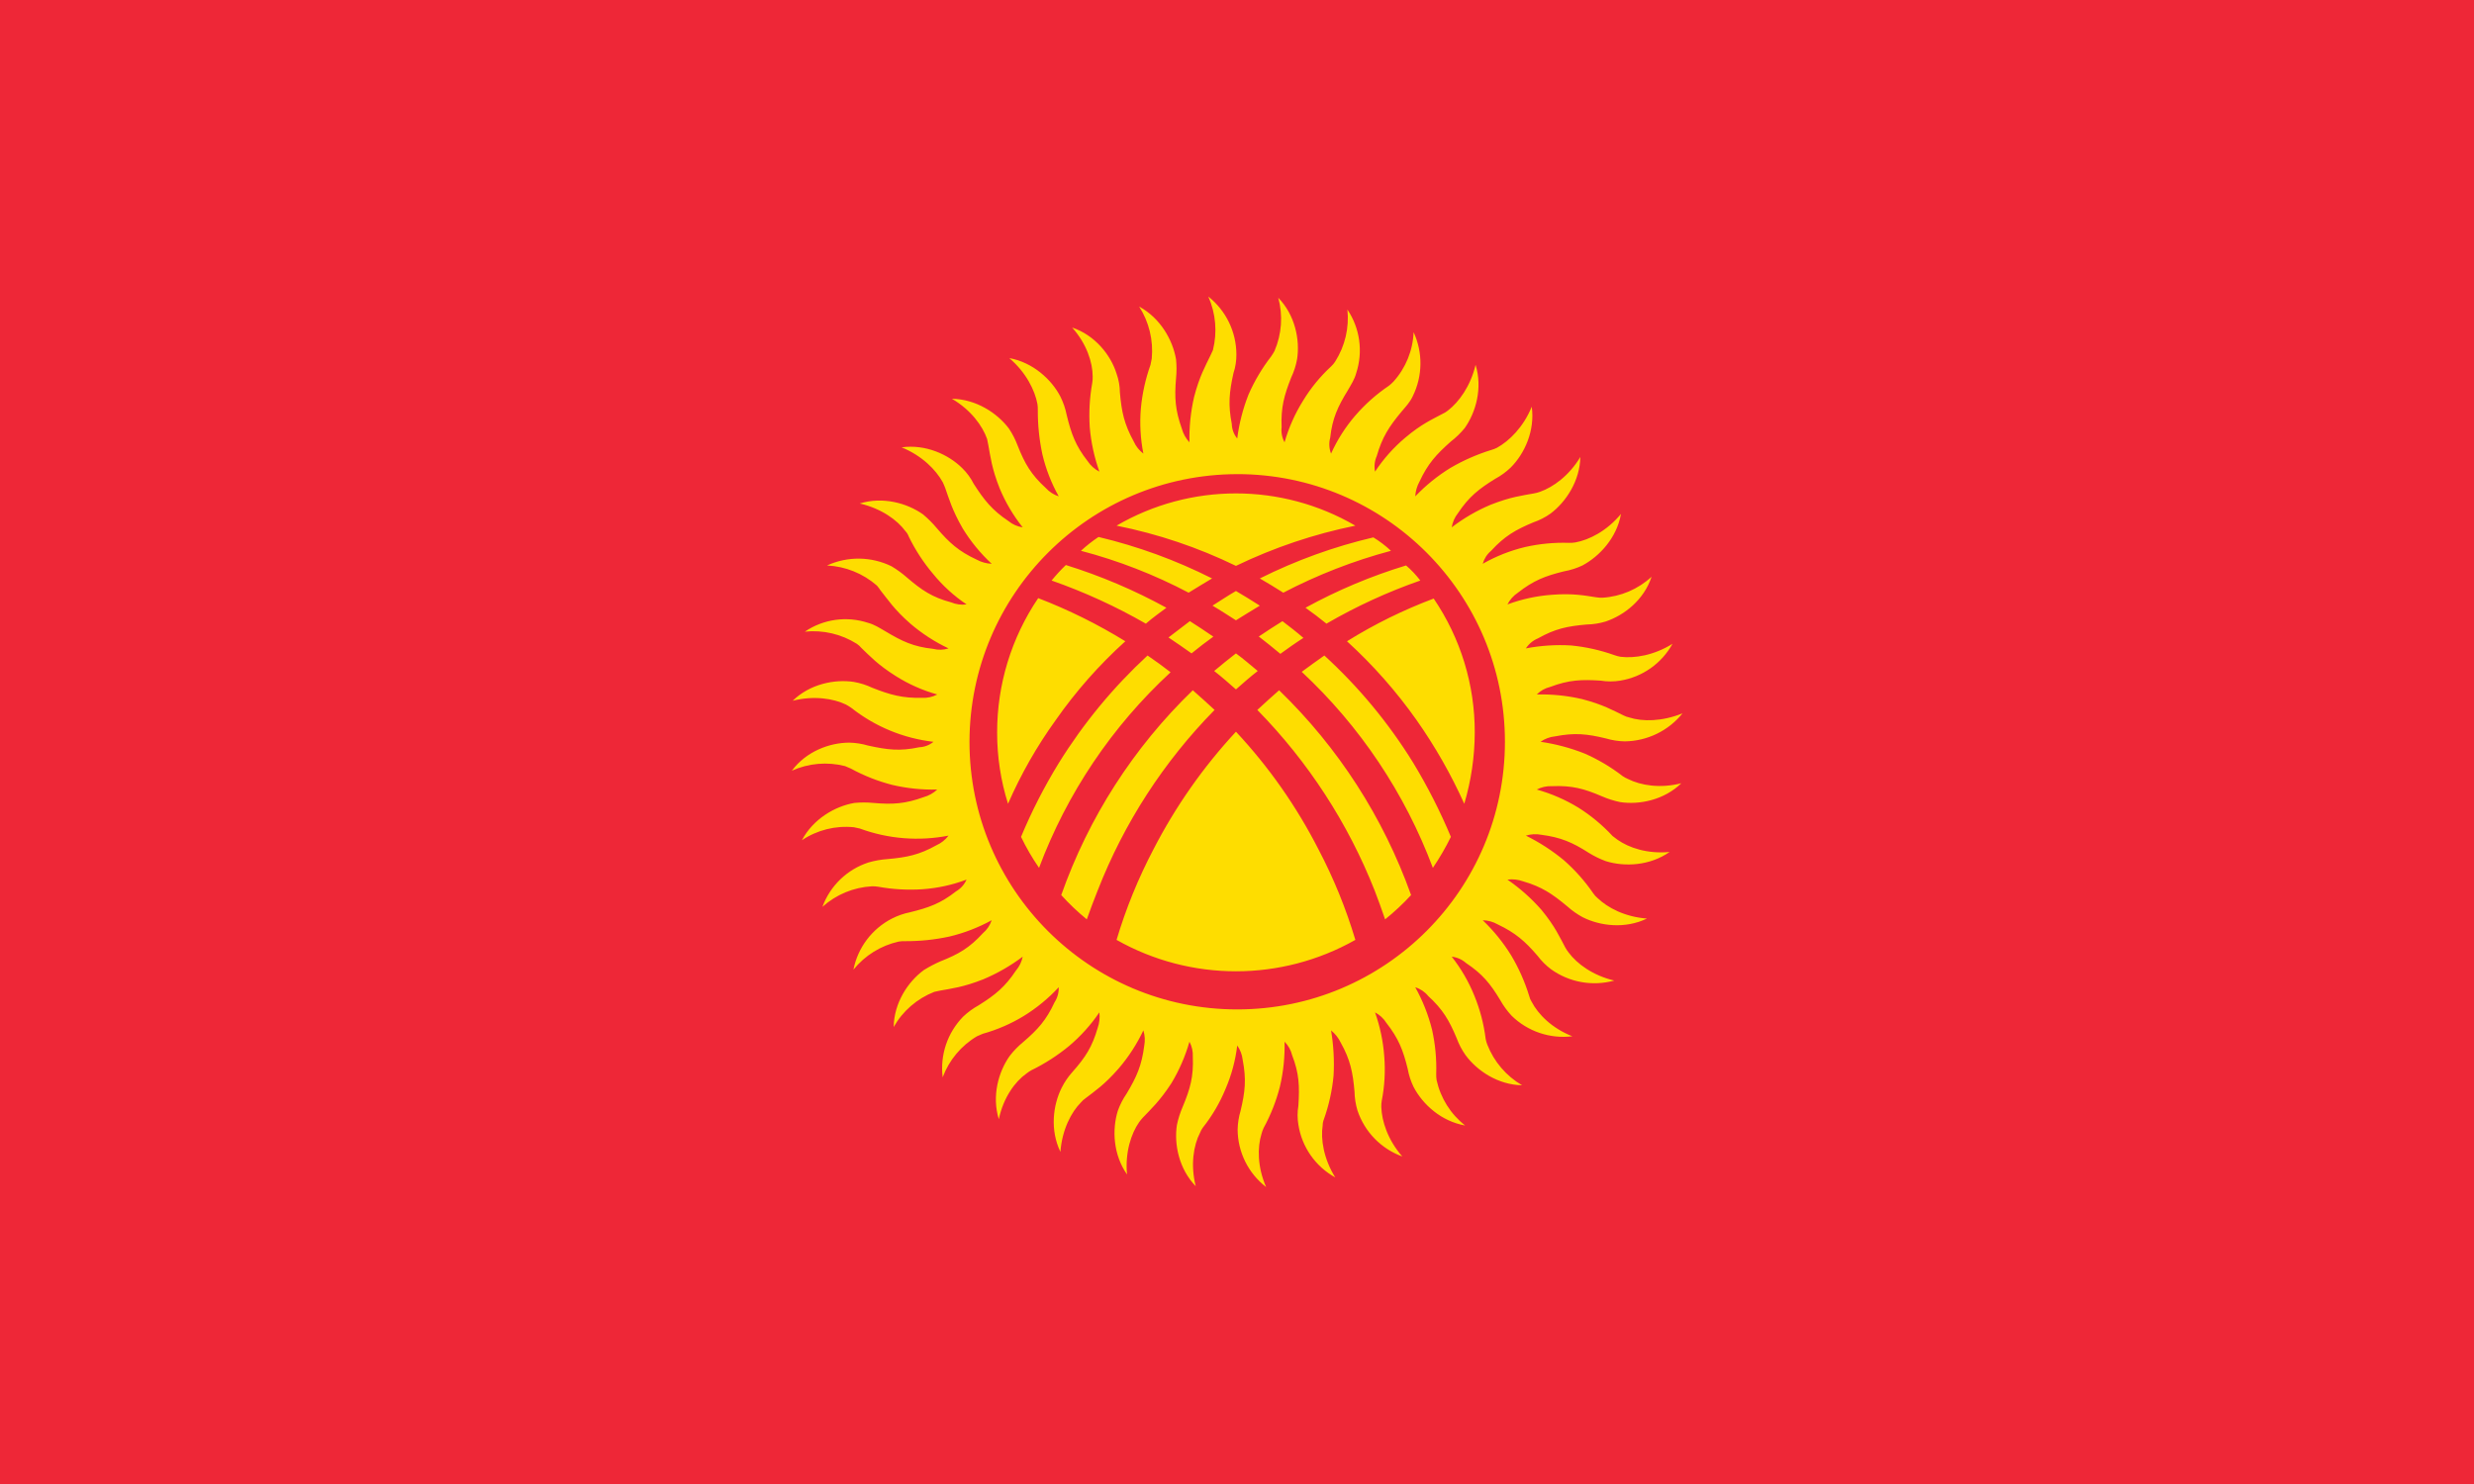
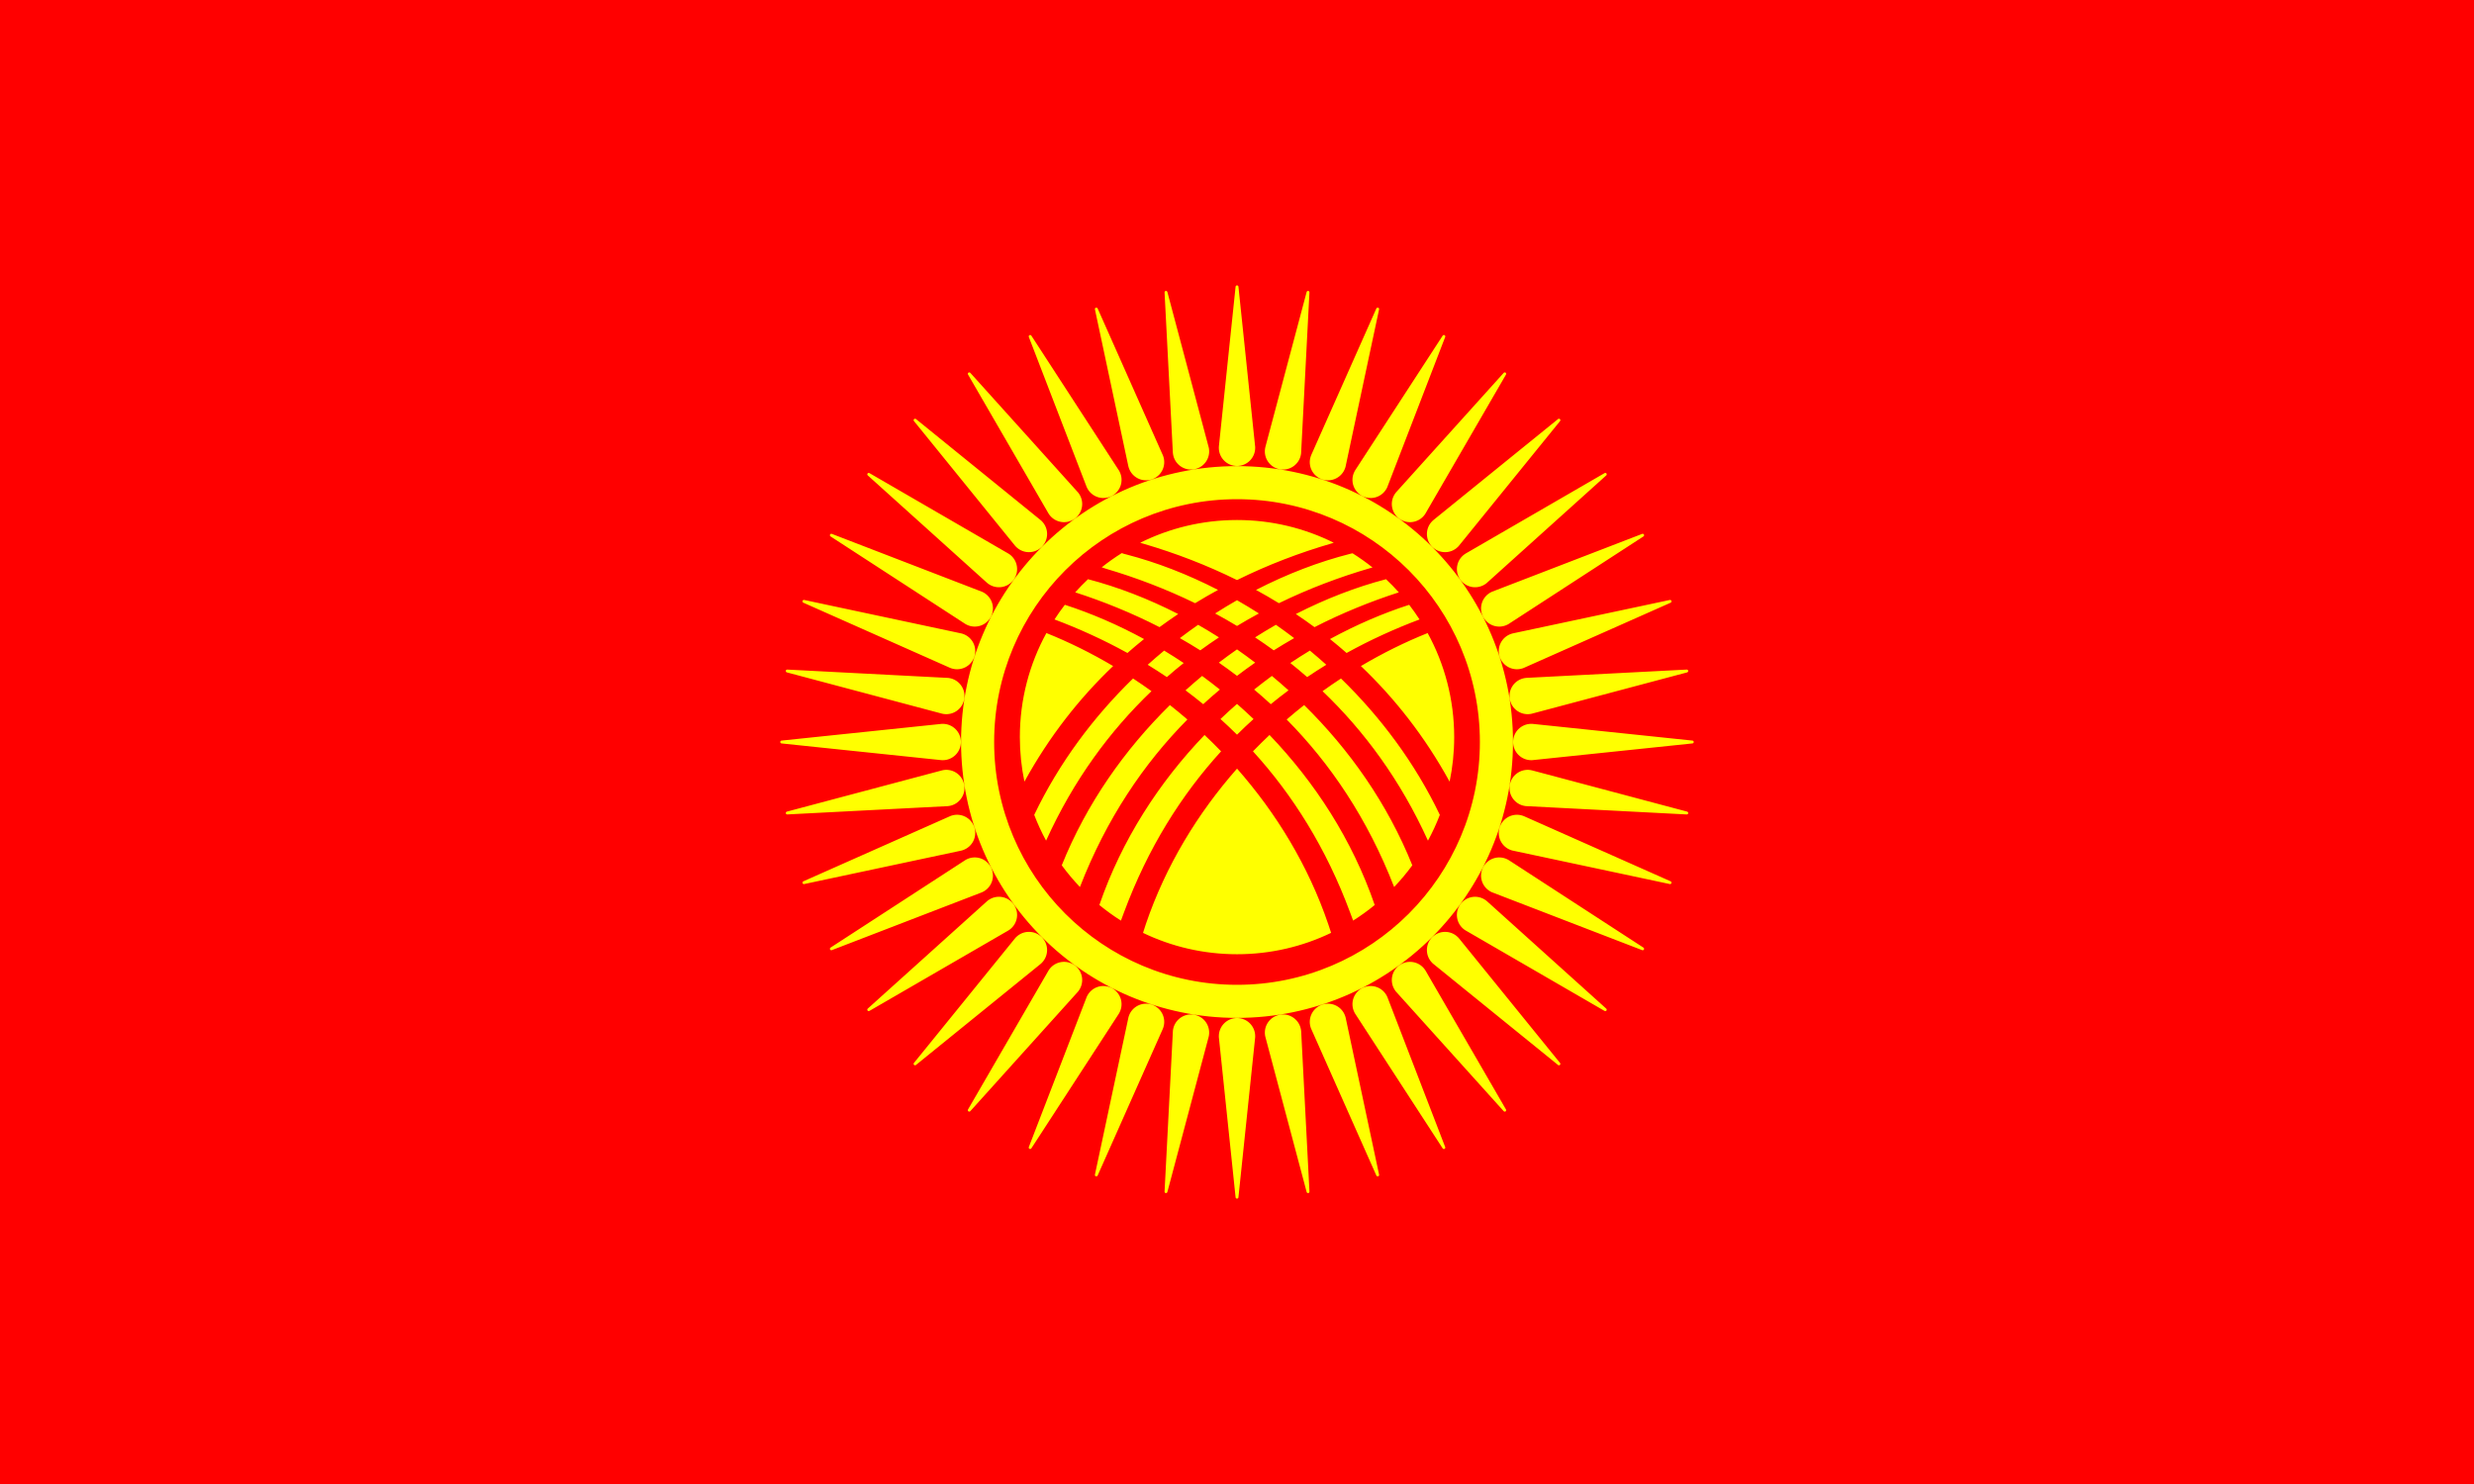
- <svg xmlns="http://www.w3.org/2000/svg" viewBox="0 0 1000 600">
-   <path d="M0 0h1000v600H0z" fill="#ee2737" />
-   <path d="M454.869 259.272a212.984 212.984 0 0 0-35.225-17.443 96.751 96.751 0 0 0-16.6 54.36 95.623 95.623 0 0 0 4.4 28.79 183.176 183.176 0 0 1 19.306-33.87 188.2 188.2 0 0 1 28.112-31.837zm-29.806-24.556a227.569 227.569 0 0 1 38.1 17.443c2.71-2.37 5.588-4.4 8.3-6.435a220.4 220.4 0 0 0-40.644-17.274 66.644 66.644 0 0 0-5.756 6.266zm11.855-12.023a205.352 205.352 0 0 1 43.522 16.934c3.218-2.032 6.436-3.9 9.484-5.757a209.853 209.853 0 0 0-45.894-16.77 57.418 57.418 0 0 0-7.112 5.593zm14.394-10.161a200.127 200.127 0 0 1 48.265 16.257 205.183 205.183 0 0 1 48.264-16.257 95.84 95.84 0 0 0-96.529 0zm103.81 4.742a209.362 209.362 0 0 0-45.893 16.6q4.8 2.786 9.484 5.757a212.648 212.648 0 0 1 43.522-16.934 43.84 43.84 0 0 0-7.112-5.42zm13.21 11.346a213.242 213.242 0 0 0-40.644 17.1q4.341 3.075 8.468 6.435a219.876 219.876 0 0 1 37.934-17.443 39.13 39.13 0 0 0-5.758-6.1zM579.509 242a198.143 198.143 0 0 0-35.055 17.274 195.967 195.967 0 0 1 28.112 31.837 204.792 204.792 0 0 1 19.3 33.87 102.057 102.057 0 0 0 4.234-28.79 95.8 95.8 0 0 0-16.6-54.19zm-8.3 66.385a203.994 203.994 0 0 0-35.9-43.353c-3.048 2.2-6.266 4.4-9.145 6.6a208.151 208.151 0 0 1 53.006 79.255 104.379 104.379 0 0 0 7.282-12.532 227.025 227.025 0 0 0-15.241-29.974zm-53.684-44.03c3.049-2.2 6.1-4.4 9.315-6.436-2.71-2.37-5.589-4.572-8.468-6.774-3.217 2.032-6.435 4.064-9.653 6.266h.17c2.879 2.2 5.758 4.572 8.636 6.943zM499.577 250.8c3.217-2.032 6.6-4.064 9.652-5.927-3.217-2.032-6.435-4.064-9.652-5.927-3.218 1.863-6.266 3.9-9.484 5.927 3.218 1.867 6.266 3.899 9.484 5.927zm-9.145 6.6c-3.218-2.2-6.266-4.234-9.484-6.266l-8.636 6.6c3.217 2.2 6.265 4.233 9.314 6.435q4.293-3.514 8.806-6.76zm9.145 6.774c-2.88 2.2-5.758 4.572-8.806 7.113 3.048 2.37 5.927 4.91 8.806 7.45 2.879-2.54 5.757-5.08 8.806-7.45-2.883-2.362-5.758-4.903-8.806-7.104zm0 31.668a213.908 213.908 0 0 0-33.362 47.587 204.883 204.883 0 0 0-14.9 36.579 98.054 98.054 0 0 0 96.529 0 204.923 204.923 0 0 0-14.9-36.58 208.55 208.55 0 0 0-33.361-47.586zm-55.885 64.183a216.307 216.307 0 0 1 47.248-72.99c-2.88-2.709-5.758-5.249-8.806-7.958a214.083 214.083 0 0 0-53.176 82.81 94.385 94.385 0 0 0 10.33 9.823c1.356-3.895 2.88-7.79 4.4-11.685zm64.521-72.99a219.329 219.329 0 0 1 47.418 72.99c1.524 3.895 2.879 7.79 4.233 11.685a96.1 96.1 0 0 0 10.5-9.822 216.39 216.39 0 0 0-53.345-82.811c-3.048 2.71-5.927 5.25-8.806 7.959zm-88.23 63.845a205.977 205.977 0 0 1 53.175-79.08q-4.551-3.529-9.314-6.774a209.336 209.336 0 0 0-35.9 43.522 215.033 215.033 0 0 0-15.24 29.805 92.591 92.591 0 0 0 7.281 12.532zm80.1-159.187a108.214 108.214 0 1 1-108.212 108.222A108.411 108.411 0 0 1 500.085 191.7zm47.756-23.709a64.006 64.006 0 0 0-9.822 15.41 10.268 10.268 0 0 1-.34-6.434c.848-7.79 3.05-12.532 7.114-19.137 1.354-2.37 2.71-4.4 3.386-6.943a29.569 29.569 0 0 0-3.556-25.74 32.8 32.8 0 0 1-4.91 21 9.883 9.883 0 0 1-1.694 2.033 64.124 64.124 0 0 0-11.347 13.886 66.348 66.348 0 0 0-7.451 16.765 10.154 10.154 0 0 1-1.185-6.1c-.34-7.96 1.016-12.87 3.9-20.152a29.348 29.348 0 0 0 2.37-7.452c1.186-7.79-.846-17.781-7.62-24.725a32.732 32.732 0 0 1-1.524 21.508 25.107 25.107 0 0 1-1.355 2.2 72.819 72.819 0 0 0-9.145 15.41 74.049 74.049 0 0 0-4.572 17.782 9.719 9.719 0 0 1-2.2-5.927c-1.524-7.79-1.016-12.87.678-20.49a23.172 23.172 0 0 0 1.185-7.622A29.922 29.922 0 0 0 488.4 119.9a33.264 33.264 0 0 1 1.862 21.677c-.338.677-.677 1.524-1.016 2.2-2.032 4.234-4.4 8.3-6.6 16.766a73.969 73.969 0 0 0-1.863 18.29 12.98 12.98 0 0 1-3.048-5.42c-2.71-7.62-3.049-12.531-2.371-20.49a38.12 38.12 0 0 0 0-7.621c-1.355-7.96-6.435-16.766-14.9-21.338a33.207 33.207 0 0 1 5.08 21l-.507 2.54a72.925 72.925 0 0 0-3.895 17.612 65.576 65.576 0 0 0 1.016 18.29 12.57 12.57 0 0 1-3.9-4.911c-3.895-7.113-4.911-12.024-5.589-19.814a23.306 23.306 0 0 0-1.355-7.62c-2.37-7.621-8.806-15.58-17.95-18.629 5.927 6.6 8.3 14.225 8.3 19.814a12.767 12.767 0 0 1-.17 2.54 74.437 74.437 0 0 0-1.016 17.951 71.985 71.985 0 0 0 3.9 17.95 12.469 12.469 0 0 1-4.742-4.233c-4.91-6.266-6.6-11.007-8.467-18.628a29.783 29.783 0 0 0-2.54-7.451c-3.557-6.944-11.177-13.887-20.66-15.58 6.773 5.757 10.33 13.04 11.346 18.458a12.846 12.846 0 0 1 .169 2.54 83.487 83.487 0 0 0 1.863 17.952 65.417 65.417 0 0 0 6.6 16.934 12.125 12.125 0 0 1-5.25-3.387c-5.927-5.419-8.467-9.822-11.346-17.1a33.571 33.571 0 0 0-3.556-6.943c-4.742-6.266-13.21-11.854-23.031-12.024 7.79 4.573 12.362 11.008 14.225 16.258l.508 2.54c.847 4.572 1.355 9.314 4.572 17.443a65.848 65.848 0 0 0 9.314 15.75 11.651 11.651 0 0 1-5.757-2.541c-6.6-4.4-9.823-8.467-14.056-15.072a23.853 23.853 0 0 0-4.573-6.266c-5.588-5.588-14.9-9.822-24.555-8.467 8.3 3.387 13.886 9.144 16.6 14.056.339.677.677 1.524 1.016 2.37 1.524 4.234 2.71 8.807 7.113 16.427a67.506 67.506 0 0 0 11.685 14.225 13.8 13.8 0 0 1-6.1-1.693c-7.282-3.387-11.007-6.774-16.088-12.7a43.648 43.648 0 0 0-5.588-5.589c-6.436-4.572-16.258-7.282-25.572-4.4 8.806 2.032 15.241 6.774 18.459 11.177a5.989 5.989 0 0 1 1.355 2.2 72.624 72.624 0 0 0 9.822 15.072 62.541 62.541 0 0 0 13.548 12.362 12.172 12.172 0 0 1-6.266-.847c-7.62-2.032-11.854-4.91-17.782-9.991a42.4 42.4 0 0 0-6.265-4.572 30.439 30.439 0 0 0-26.08-.34 33.142 33.142 0 0 1 20.152 8.13 21.069 21.069 0 0 1 1.524 2.032c2.88 3.556 5.42 7.62 12.024 13.378a69.273 69.273 0 0 0 15.41 9.992 11.186 11.186 0 0 1-6.265.17c-7.96-.848-12.532-3.05-19.306-7.114-2.37-1.354-4.4-2.71-6.943-3.387a29.214 29.214 0 0 0-25.572 3.557 33.1 33.1 0 0 1 21 4.91 8.92 8.92 0 0 1 1.862 1.694c3.387 3.218 6.605 6.774 13.887 11.347a63.269 63.269 0 0 0 16.765 7.451 11.6 11.6 0 0 1-6.1 1.355c-7.96.17-12.87-1.186-20.152-4.065a29.348 29.348 0 0 0-7.452-2.37c-7.79-1.186-17.781.846-24.725 7.62 8.637-2.2 16.6-.847 21.508 1.524a25.107 25.107 0 0 1 2.2 1.355 65.712 65.712 0 0 0 33.192 13.717 9.637 9.637 0 0 1-5.757 2.2c-7.96 1.693-12.87 1.016-20.66-.678a28.669 28.669 0 0 0-7.622-1.185c-7.959 0-17.442 3.556-23.2 11.346a32.716 32.716 0 0 1 21.507-1.862c.847.338 1.524.677 2.37 1.016a72.4 72.4 0 0 0 16.766 6.6 71.521 71.521 0 0 0 18.12 1.863 12.97 12.97 0 0 1-5.419 3.048c-7.451 2.71-12.531 3.049-20.321 2.371a39.836 39.836 0 0 0-7.79 0c-7.79 1.355-16.6 6.435-21.169 15.072a32 32 0 0 1 21-5.25c.846.17 1.523.339 2.37.508a66.758 66.758 0 0 0 35.9 2.879 12.57 12.57 0 0 1-4.911 3.9c-6.943 3.895-12.024 4.911-19.814 5.589a37.707 37.707 0 0 0-7.62 1.355 29.558 29.558 0 0 0-18.629 17.95 32.612 32.612 0 0 1 19.983-8.3 12.762 12.762 0 0 1 2.54.17 73.086 73.086 0 0 0 17.951 1.016 62.916 62.916 0 0 0 17.782-3.9 10.208 10.208 0 0 1-4.234 4.742c-6.266 4.91-11.007 6.6-18.628 8.467a28.622 28.622 0 0 0-7.282 2.54 29.7 29.7 0 0 0-15.58 20.66 32.675 32.675 0 0 1 18.29-11.346 12.836 12.836 0 0 1 2.54-.169 82.544 82.544 0 0 0 17.95-1.863 68.517 68.517 0 0 0 17.1-6.6 11.645 11.645 0 0 1-3.557 5.25c-5.419 5.927-9.822 8.467-17.1 11.346a51.654 51.654 0 0 0-6.774 3.556c-6.435 4.742-12.023 13.21-12.193 23.031a32.483 32.483 0 0 1 16.427-14.225c.847-.17 1.524-.339 2.37-.508 4.573-.847 9.315-1.355 17.444-4.572a74.691 74.691 0 0 0 15.918-9.145 12.188 12.188 0 0 1-2.71 5.588c-4.4 6.6-8.3 9.823-15.071 14.056a31.062 31.062 0 0 0-6.266 4.573 29.842 29.842 0 0 0-8.3 24.555 32.5 32.5 0 0 1 13.887-16.6c.846-.339 1.524-.677 2.37-1.016a65.767 65.767 0 0 0 16.427-7.113 67.506 67.506 0 0 0 14.225-11.685 10.449 10.449 0 0 1-1.693 6.1c-3.387 7.282-6.774 11.007-12.7 16.088a33.818 33.818 0 0 0-5.42 5.588c-4.572 6.436-7.281 16.258-4.4 25.572 1.862-8.806 6.6-15.241 11.177-18.459a14.1 14.1 0 0 1 2.032-1.355 77.442 77.442 0 0 0 15.241-9.822 67.248 67.248 0 0 0 12.193-13.548 13.743 13.743 0 0 1-.677 6.266c-2.2 7.62-4.911 11.854-10.161 17.782a28.794 28.794 0 0 0-4.4 6.435c-3.556 7.112-4.742 17.1-.508 25.91.677-8.975 4.4-16.088 8.3-19.983a8.9 8.9 0 0 1 1.863-1.694c3.725-2.878 7.62-5.419 13.378-12.023a69.273 69.273 0 0 0 9.992-15.41 12.884 12.884 0 0 1 .338 6.265c-1.016 7.96-3.048 12.532-7.112 19.306a29.951 29.951 0 0 0-3.557 6.943c-2.37 7.62-1.862 17.781 3.726 25.74-.847-8.975 1.694-16.6 4.911-21.168a18.02 18.02 0 0 1 1.524-1.862c3.218-3.387 6.774-6.605 11.516-13.887a69.983 69.983 0 0 0 7.282-16.765 11.6 11.6 0 0 1 1.355 6.1c.338 7.96-1.016 12.87-4.065 20.152a38.155 38.155 0 0 0-2.37 7.452c-1.186 7.79.846 17.781 7.62 24.725-2.2-8.637-.847-16.6 1.694-21.508a9.1 9.1 0 0 1 1.185-2.2 64.507 64.507 0 0 0 9.145-15.58 62.869 62.869 0 0 0 4.742-17.612 12.444 12.444 0 0 1 2.2 5.757c1.524 7.96 1.016 12.87-.847 20.66a28.669 28.669 0 0 0-1.185 7.622 29.551 29.551 0 0 0 11.516 23.2c-3.557-8.128-3.557-16.088-1.863-21.507a13.266 13.266 0 0 1 .847-2.37 72.4 72.4 0 0 0 6.6-16.766 71.521 71.521 0 0 0 1.863-18.12 11.374 11.374 0 0 1 3.048 5.419c2.88 7.451 3.049 12.531 2.54 20.49a23.036 23.036 0 0 0 0 7.621 29.518 29.518 0 0 0 14.9 21.338c-4.742-7.62-5.927-15.58-5.08-21a6.788 6.788 0 0 1 .508-2.54 73.022 73.022 0 0 0 3.895-17.612 82.079 82.079 0 0 0-1.016-18.29 14.327 14.327 0 0 1 3.895 4.911c3.895 6.943 4.91 12.024 5.588 19.814a28.649 28.649 0 0 0 1.186 7.62 29.838 29.838 0 0 0 18.12 18.629c-5.927-6.774-8.3-14.395-8.468-19.983a12.762 12.762 0 0 1 .17-2.54 65.456 65.456 0 0 0 1.016-17.951 68.014 68.014 0 0 0-3.726-17.782 11.926 11.926 0 0 1 4.573 4.234c4.91 6.266 6.773 11.007 8.636 18.628a28.216 28.216 0 0 0 2.371 7.282c3.726 7.113 11.177 13.887 20.83 15.58a32.143 32.143 0 0 1-11.516-18.29 12.836 12.836 0 0 1-.169-2.54 71.544 71.544 0 0 0-1.694-17.95 70.172 70.172 0 0 0-6.773-17.1 10.815 10.815 0 0 1 5.25 3.557c5.927 5.419 8.467 9.822 11.515 17.1a28.917 28.917 0 0 0 3.556 6.774c4.742 6.435 13.21 12.023 22.862 12.193a32.882 32.882 0 0 1-14.056-16.427 12.511 12.511 0 0 1-.677-2.37 67.988 67.988 0 0 0-4.572-17.444 64.281 64.281 0 0 0-9.145-15.75 10.327 10.327 0 0 1 5.758 2.541c6.6 4.4 9.822 8.3 13.886 15.072a32.987 32.987 0 0 0 4.573 6.266 29.842 29.842 0 0 0 24.555 8.3c-8.3-3.218-13.886-8.975-16.427-13.887a7.182 7.182 0 0 1-1.016-2.37 75.232 75.232 0 0 0-7.282-16.427 71.444 71.444 0 0 0-11.515-14.225 12.82 12.82 0 0 1 6.1 1.693c7.113 3.387 11.008 6.774 16.088 12.7a27.422 27.422 0 0 0 5.42 5.42 30.107 30.107 0 0 0 25.57 4.572c-8.636-2.032-15.071-6.774-18.458-11.347a14.1 14.1 0 0 1-1.355-2.032c-2.2-4.064-4.064-8.467-9.653-15.241a74.309 74.309 0 0 0-13.717-12.193 13.521 13.521 0 0 1 6.266.677c7.62 2.2 11.854 5.08 17.95 10.161a32.128 32.128 0 0 0 6.267 4.4c7.112 3.556 17.1 4.742 25.91.508-8.975-.677-15.919-4.4-19.983-8.3a8.9 8.9 0 0 1-1.694-1.863 72.18 72.18 0 0 0-11.854-13.378 78.442 78.442 0 0 0-15.41-9.992 12.753 12.753 0 0 1 6.265-.338c7.79 1.016 12.532 3.048 19.137 7.282a37.616 37.616 0 0 0 6.943 3.387c7.62 2.37 17.781 1.862 25.74-3.726-8.975.847-16.426-1.694-21-4.911l-2.033-1.524a69.024 69.024 0 0 0-13.884-11.523 67.01 67.01 0 0 0-16.766-7.282 11.994 11.994 0 0 1 6.1-1.355c8.129-.338 13.04 1.016 20.152 4.065a38.155 38.155 0 0 0 7.452 2.37c7.79 1.186 17.781-.846 24.725-7.62-8.637 2.2-16.427.847-21.508-1.694a13.935 13.935 0 0 1-2.2-1.185 72.819 72.819 0 0 0-15.41-9.145 79.119 79.119 0 0 0-17.782-4.742 12.41 12.41 0 0 1 5.927-2.2c7.79-1.524 12.87-1.016 20.49.847a28.669 28.669 0 0 0 7.622 1.185A30.46 30.46 0 0 0 680.1 288.4c-8.3 3.387-16.258 3.387-21.508 1.693a9.806 9.806 0 0 1-2.37-.847c-4.234-2.032-8.3-4.4-16.766-6.6a73.008 73.008 0 0 0-18.29-1.863 11.382 11.382 0 0 1 5.42-3.048c7.62-2.88 12.7-3.049 20.49-2.54a24.069 24.069 0 0 0 7.79 0 29.554 29.554 0 0 0 21.17-14.9c-7.621 4.742-15.411 5.927-21 5.25a14.137 14.137 0 0 1-2.54-.678 73.256 73.256 0 0 0-17.443-3.9 74.033 74.033 0 0 0-18.29 1.186 10.812 10.812 0 0 1 4.912-4.065c6.943-3.9 11.854-4.91 19.644-5.588a28.649 28.649 0 0 0 7.62-1.186c7.621-2.54 15.58-8.806 18.629-18.12a32.169 32.169 0 0 1-19.814 8.468 12.767 12.767 0 0 1-2.54-.17c-4.573-.677-9.314-1.693-17.951-1.016a65.05 65.05 0 0 0-17.95 3.9 12.469 12.469 0 0 1 4.233-4.742c6.266-4.91 11.007-6.773 18.628-8.636a29.383 29.383 0 0 0 7.451-2.371c6.944-3.726 13.887-11.177 15.58-20.83-5.757 6.943-12.87 10.5-18.459 11.516a12.836 12.836 0 0 1-2.54.169 69.777 69.777 0 0 0-17.781 1.694 65.31 65.31 0 0 0-17.1 6.773 10.465 10.465 0 0 1 3.387-5.25c5.419-5.927 9.822-8.467 17.1-11.515a26.949 26.949 0 0 0 6.943-3.556c6.266-4.742 11.854-13.21 12.024-22.862-4.573 7.62-11.008 12.193-16.258 14.056a14.111 14.111 0 0 1-2.54.677c-4.572.847-9.314 1.355-17.443 4.572a71.108 71.108 0 0 0-15.75 9.145 12.344 12.344 0 0 1 2.541-5.758c4.4-6.6 8.467-9.822 15.072-13.886a28.412 28.412 0 0 0 6.266-4.573c5.588-5.588 9.822-14.9 8.467-24.555-3.387 8.3-9.144 13.886-14.056 16.6a11.78 11.78 0 0 1-2.2.847 79.394 79.394 0 0 0-16.6 7.282 71.444 71.444 0 0 0-14.225 11.515 13.751 13.751 0 0 1 1.693-5.927c3.387-7.282 6.774-11.007 12.7-16.257a33.783 33.783 0 0 0 5.589-5.42c4.572-6.435 7.282-16.257 4.4-25.57-2.033 8.636-6.774 15.071-11.177 18.458a9.625 9.625 0 0 1-2.2 1.355c-4.064 2.2-8.467 4.064-15.072 9.653a63.753 63.753 0 0 0-12.186 13.706 10.309 10.309 0 0 1 .678-6.266c2.2-7.62 4.91-11.854 9.991-17.95 1.694-2.033 3.387-3.727 4.572-6.267a30.062 30.062 0 0 0 .34-25.91 31.664 31.664 0 0 1-8.13 19.983 17 17 0 0 1-1.862 1.694 68.229 68.229 0 0 0-13.548 12.023z" fill="#fedd00" />
+ <svg xmlns="http://www.w3.org/2000/svg" width="1000" height="600" viewBox="0 0 550.469 330.281">
+   <path fill="red" d="M0 0h550.469v330.281H0Z" />
+   <path fill="#ffff00" fill-rule="evenodd" d="m289.497 100.879 1.857-35.797c.01-.16-.105-.306-.268-.331-.167-.026-.323.082-.36.244l-9.179 34.502c-.028.116-.051.227-.068.339-.347 2.207 1.161 4.277 3.368 4.623 2.206.346 4.276-1.161 4.623-3.368.012-.071.021-.143.028-.212m9.882 3.02 7.47-35.058c.035-.157-.055-.319-.213-.37-.161-.052-.333.03-.394.184l-14.496 32.627c-.046.11-.086.216-.121.325-.69 2.124.473 4.405 2.598 5.096 2.124.69 4.406-.473 5.096-2.598.023-.07.043-.139.061-.205m9.283 4.539 12.895-33.445c.059-.149-.004-.323-.152-.399-.15-.076-.333-.022-.418.121l-19.452 29.937c-.063.102-.118.2-.17.302-1.015 1.989-.226 4.425 1.763 5.441 1.99 1.016 4.426.227 5.441-1.763.033-.065.064-.13.093-.193m8.454 5.934 17.969-31.015c.082-.139.046-.321-.088-.418-.137-.1-.326-.074-.432.054l-23.896 26.525c-.078.091-.148.18-.215.272-1.315 1.806-.916 4.336.89 5.65s4.336.915 5.65-.89c.043-.059.084-.119.122-.177m7.424 7.176 22.577-27.84c.103-.124.096-.309-.022-.426-.119-.12-.31-.124-.435-.015l-27.733 22.483c-.091.077-.174.154-.255.234-1.58 1.579-1.58 4.14 0 5.719 1.579 1.58 4.14 1.58 5.719 0 .052-.052.102-.104.148-.155m6.217 8.243 26.635-23.987c.12-.107.142-.29.045-.424-.099-.137-.287-.171-.427-.082l-30.895 17.893c-.102.062-.196.124-.288.191-1.806 1.314-2.204 3.844-.89 5.65 1.315 1.806 3.844 2.205 5.65.89.059-.044.117-.087.17-.131m4.854 9.117 30.059-19.525c.136-.086.187-.265.111-.412-.077-.151-.257-.214-.41-.147l-33.313 12.839c-.111.045-.213.092-.315.144-1.989 1.015-2.779 3.452-1.763 5.441 1.016 1.989 3.452 2.778 5.441 1.762.065-.033.129-.068.189-.102m3.361 9.771 32.758-14.549c.147-.064.226-.232.174-.39-.052-.161-.22-.251-.381-.211l-34.919 7.435c-.116.028-.225.058-.333.093-2.124.69-3.287 2.971-2.597 5.096.69 2.124 2.971 3.287 5.096 2.597.07-.022.138-.046.203-.072m1.779 10.179 34.641-9.211c.156-.04.259-.193.233-.357-.026-.167-.178-.283-.343-.269l-35.654 1.845c-.119.009-.231.022-.344.039-2.206.347-3.714 2.417-3.367 4.624.346 2.206 2.416 3.714 4.623 3.367.072-.011.143-.025.211-.039m.172 10.322 35.65-3.722c.16-.015.286-.151.286-.316 0-.169-.132-.307-.298-.318l-35.508-3.712c-.119-.01-.232-.015-.346-.015-2.233 0-4.044 1.811-4.044 4.045 0 2.233 1.811 4.044 4.044 4.044.073 0 .146-.002.215-.006zm-1.426 10.225 35.796 1.857c.16.01.306-.105.332-.268.026-.167-.082-.324-.245-.361l-34.502-9.179c-.116-.028-.227-.05-.339-.068-2.207-.346-4.277 1.162-4.623 3.368-.347 2.206 1.161 4.276 3.367 4.623.072.011.144.021.213.028m-3.02 9.881 35.058 7.47c.157.035.319-.055.37-.213.052-.161-.03-.332-.185-.394l-32.626-14.496c-.11-.045-.216-.085-.324-.121-2.124-.689-4.406.473-5.096 2.598-.69 2.124.473 4.405 2.597 5.096.07.022.139.043.206.061m-4.539 9.283 33.445 12.895c.15.06.323-.004.399-.151.077-.151.022-.334-.121-.419l-29.938-19.451c-.101-.063-.2-.119-.301-.17-1.989-1.016-4.425-.226-5.441 1.763-1.016 1.99-.226 4.425 1.763 5.441.065.033.131.064.194.092m-5.934 8.454 31.015 17.969c.138.082.32.046.418-.088.099-.136.074-.325-.054-.432l-26.526-23.895c-.09-.078-.179-.149-.271-.215-1.806-1.314-4.335-.915-5.65.89-1.315 1.806-.916 4.336.89 5.65.059.042.119.084.177.121m-7.176 7.424 27.841 22.577c.124.102.309.095.426-.022.12-.119.124-.31.014-.434l-22.483-27.733c-.077-.091-.154-.174-.234-.254-1.579-1.579-4.14-1.579-5.719 0-1.58 1.579-1.58 4.139 0 5.719.051.052.104.101.155.148m-8.243 6.217 23.988 26.634c.106.121.29.143.425.045.137-.1.171-.287.082-.427l-17.893-30.895c-.062-.101-.124-.196-.191-.287-1.315-1.807-3.844-2.205-5.65-.891s-2.204 3.844-.89 5.65c.043.059.087.117.131.17m-9.117 4.854 19.525 30.06c.086.136.264.186.412.111.151-.077.214-.257.148-.41l-12.839-33.313c-.045-.11-.092-.213-.144-.314-1.016-1.989-3.452-2.779-5.441-1.764-1.989 1.016-2.778 3.452-1.763 5.441.033.066.068.129.103.188m-9.771 3.361 14.549 32.759c.064.147.233.225.39.175.161-.052.251-.221.21-.382l-7.435-34.919c-.028-.116-.058-.226-.093-.334-.69-2.124-2.971-3.288-5.096-2.598-2.124.69-3.287 2.972-2.598 5.096.023.07.047.138.072.203m-10.178 1.779 9.211 34.641c.04.156.194.26.357.234.167-.026.283-.178.268-.344l-1.845-35.653c-.009-.119-.022-.232-.039-.344-.347-2.207-2.417-3.714-4.623-3.367-2.206.346-3.714 2.416-3.368 4.623.012.072.025.143.039.21m-10.322.172 3.722 35.65c.015.16.151.286.317.286.169 0 .307-.131.318-.297l3.712-35.509c.01-.119.015-.232.015-.346 0-2.233-1.811-4.044-4.044-4.044-2.233 0-4.044 1.811-4.044 4.044 0 .073.002.145.005.215zm-10.224-1.427-1.857 35.796c-.01.161.105.306.268.332.167.026.323-.082.36-.245l9.179-34.502c.028-.116.051-.227.068-.338.347-2.208-1.161-4.277-3.368-4.623-2.206-.347-4.276 1.16-4.623 3.367-.012.072-.021.144-.028.212m-9.882-3.02-7.47 35.058c-.035.157.055.318.213.37.161.052.333-.031.394-.185l14.496-32.626c.046-.111.086-.216.121-.325.69-2.124-.473-4.406-2.598-5.096-2.124-.69-4.406.474-5.096 2.598-.023.07-.043.139-.061.206m-9.282-4.539-12.895 33.445c-.059.149.004.323.152.399.15.077.333.023.418-.121l19.451-29.937c.063-.102.119-.201.17-.302 1.016-1.989.227-4.425-1.763-5.441-1.989-1.015-4.426-.226-5.441 1.764-.034.065-.065.13-.093.193m-8.454-5.934-17.969 31.015c-.082.138-.046.32.088.418.137.099.325.074.432-.053l23.896-26.526c.078-.09.148-.179.215-.271 1.315-1.806.916-4.336-.89-5.65-1.806-1.314-4.335-.916-5.65.891-.043.059-.084.118-.122.176m-7.424-7.176-22.577 27.841c-.103.124-.096.309.022.426.119.12.31.124.435.015l27.733-22.483c.091-.078.174-.154.255-.235 1.579-1.579 1.579-4.14 0-5.719-1.579-1.579-4.14-1.579-5.719 0-.052.051-.102.105-.148.155m-6.217-8.243-26.635 23.987c-.12.107-.142.291-.045.425.1.136.287.171.427.082l30.895-17.893c.102-.062.196-.124.288-.191 1.806-1.314 2.204-3.844.89-5.65-1.315-1.806-3.844-2.204-5.65-.89-.059.043-.117.087-.17.131m-4.854-9.117-30.059 19.525c-.136.086-.187.265-.111.412.077.15.257.213.41.147l33.313-12.839c.111-.045.213-.093.314-.144 1.99-1.016 2.779-3.451 1.763-5.441-1.016-1.989-3.452-2.779-5.441-1.763-.065.033-.129.068-.189.102m-3.361-9.771-32.758 14.55c-.147.063-.226.232-.174.389.052.161.22.252.381.211l34.919-7.435c.116-.028.225-.058.333-.093 2.124-.691 3.287-2.972 2.597-5.096-.69-2.125-2.971-3.288-5.096-2.598-.069.023-.138.047-.203.072m-1.779-10.178-34.641 9.211c-.156.04-.259.194-.233.357.026.167.178.283.343.268l35.654-1.845c.119-.009.231-.022.344-.039 2.206-.347 3.714-2.417 3.367-4.623-.346-2.207-2.416-3.715-4.623-3.368-.072.012-.143.025-.211.04m-.172-10.322-35.65 3.721c-.161.015-.286.152-.286.318 0 .169.132.306.298.318l35.508 3.712c.119.01.232.015.346.015 2.233 0 4.044-1.811 4.044-4.044 0-2.234-1.811-4.045-4.044-4.045-.073 0-.146.002-.215.006zm1.426-10.225-35.796-1.857c-.16-.01-.306.105-.332.269-.026.166.082.323.245.36l34.502 9.179c.116.028.227.05.339.068 2.207.347 4.277-1.161 4.623-3.367.347-2.207-1.161-4.277-3.367-4.624-.072-.011-.144-.021-.213-.028m3.02-9.881-35.058-7.469c-.157-.036-.319.055-.37.213-.052.161.03.333.185.394l32.626 14.496c.11.046.216.086.324.121 2.124.69 4.406-.473 5.096-2.597.69-2.125-.473-4.406-2.597-5.096-.07-.022-.139-.043-.206-.061m4.539-9.282-33.445-12.896c-.149-.059-.323.005-.399.152-.077.151-.022.333.121.418l29.938 19.451c.101.063.2.118.301.17 1.989 1.016 4.425.227 5.441-1.762 1.016-1.989.226-4.426-1.763-5.441-.065-.034-.13-.064-.193-.092m5.934-8.453-31.015-17.969c-.138-.082-.32-.046-.418.088-.1.136-.074.325.054.431l26.526 23.896c.091.078.179.148.271.215 1.806 1.315 4.335.915 5.65-.89 1.314-1.806.916-4.336-.89-5.65-.059-.043-.119-.084-.177-.121m7.176-7.425-27.841-22.577c-.124-.102-.309-.095-.426.022-.12.119-.124.309-.014.435l22.483 27.733c.077.091.154.174.234.254 1.579 1.58 4.14 1.58 5.719 0 1.579-1.579 1.579-4.14 0-5.719-.051-.052-.104-.101-.155-.148m8.243-6.217-23.988-26.635c-.106-.12-.29-.142-.424-.045-.137.099-.171.287-.082.428l17.893 30.894c.061.102.124.196.191.288 1.315 1.806 3.844 2.204 5.65.89 1.806-1.314 2.204-3.844.89-5.65-.043-.06-.087-.117-.13-.171m9.117-4.854-19.525-30.059c-.086-.136-.265-.186-.412-.112-.151.078-.214.258-.148.41l12.839 33.313c.045.11.092.213.144.314 1.015 1.99 3.451 2.779 5.441 1.763 1.989-1.016 2.779-3.451 1.763-5.441-.033-.066-.068-.129-.102-.189m9.771-3.36-14.55-32.759c-.064-.148-.232-.226-.39-.175-.161.052-.251.22-.21.381l7.435 34.919c.028.116.058.225.093.333.69 2.125 2.971 3.288 5.096 2.598 2.124-.69 3.287-2.971 2.598-5.096-.023-.07-.047-.138-.072-.202m10.179-1.78-9.211-34.641c-.04-.155-.194-.259-.357-.233-.167.026-.283.177-.268.343l1.845 35.653c.009.119.022.232.04.343.346 2.207 2.416 3.714 4.623 3.368 2.207-.347 3.714-2.416 3.368-4.623-.011-.072-.025-.143-.039-.211m10.322-.172-3.722-35.651c-.015-.16-.151-.286-.317-.286-.169 0-.307.131-.318.297l-3.712 35.509c-.01.119-.015.232-.015.345 0 2.234 1.811 4.044 4.044 4.044 2.233 0 4.044-1.811 4.044-4.044 0-.073-.002-.145-.005-.215zm-4.039 4.288c33.91 0 61.401 27.49 61.401 61.401 0 33.91-27.49 61.401-61.401 61.401s-61.4-27.491-61.4-61.401c0-33.911 27.49-61.401 61.4-61.401m0 7.36c29.846 0 54.04 24.195 54.04 54.041 0 29.845-24.195 54.04-54.04 54.04-29.846 0-54.04-24.195-54.04-54.04 0-29.846 24.195-54.041 54.04-54.041m-45.123 70.26c5.525-11.556 13.161-21.767 21.991-30.357 1.38.906 2.747 1.846 4.099 2.82-9.272 8.863-17.353 19.831-23.449 33.27-1.001-1.841-1.882-3.756-2.641-5.732m48.935-27.893c1.253 1.05 2.489 2.136 3.704 3.256 1.297-1.063 2.611-2.092 3.942-3.083-1.213-1.099-2.446-2.166-3.697-3.204-1.333.978-2.65 1.989-3.95 3.032m-7.852-5.993c1.362.946 2.71 1.926 4.04 2.942 1.33-1.016 2.678-1.996 4.04-2.942a114.86 114.86 0 0 0-4.04-2.947c-1.361.949-2.709 1.931-4.04 2.947m.362 12.552c1.247 1.125 2.473 2.286 3.678 3.484 1.205-1.198 2.432-2.359 3.678-3.484-1.205-1.151-2.432-2.274-3.678-3.364-1.246 1.09-2.472 2.213-3.678 3.364m-7.78-6.387c1.331.991 2.646 2.02 3.942 3.083 1.216-1.12 2.452-2.205 3.705-3.255-1.3-1.043-2.617-2.054-3.95-3.032-1.25 1.038-2.483 2.106-3.697 3.204m24.174-11.621c-1.338-1.021-2.693-2.01-4.061-2.963-1.557.889-3.104 1.822-4.636 2.797 1.399.927 2.783 1.89 4.152 2.889 1.501-.947 3.016-1.854 4.545-2.723m7.153 5.931c-1.201-1.08-2.421-2.134-3.658-3.156-1.461.884-2.911 1.808-4.347 2.767 1.266 1.01 2.514 2.053 3.744 3.131 1.406-.95 2.827-1.863 4.261-2.742m-24.737-11.421c1.608-1.029 3.232-2.012 4.869-2.946 1.637.934 3.261 1.918 4.869 2.946-1.637.884-3.261 1.811-4.869 2.782-1.608-.971-3.232-1.898-4.869-2.782m-7.846 5.491c1.338-1.021 2.692-2.01 4.061-2.963 1.558.889 3.104 1.822 4.636 2.797-1.399.927-2.784 1.89-4.152 2.889-1.501-.947-3.017-1.854-4.545-2.723m-7.154 5.931c1.201-1.08 2.421-2.134 3.658-3.156 1.461.884 2.911 1.808 4.347 2.767-1.265 1.01-2.514 2.053-3.744 3.131-1.406-.95-2.827-1.863-4.261-2.742m-22.545-7.061c4.998 2.003 9.982 4.463 14.849 7.346-7.491 7.14-14.209 15.65-19.736 25.723-.667-3.197-1.018-6.511-1.018-9.905 0-8.394 2.141-16.287 5.906-23.164m4.107-6.286c5.891 1.904 11.821 4.462 17.622 7.62-1.249 1.001-2.482 2.034-3.696 3.102-5.298-2.926-10.74-5.399-16.23-7.463.724-1.12 1.492-2.207 2.304-3.259m5.152-5.698c6.66 1.746 13.431 4.356 20.066 7.752-1.399.937-2.784 1.908-4.152 2.916-6.138-3.143-12.443-5.702-18.762-7.743.908-1.014 1.858-1.99 2.849-2.925m7.514-5.812c.142.052.291.104.449.158.177.045.354.091.531.136 6.783 1.766 13.681 4.427 20.437 7.904-1.716.936-3.417 1.921-5.099 2.953-6.537-3.183-13.238-5.723-19.929-7.695-.058-.016-.43-.145-.851-.291 1.425-1.135 2.914-2.192 4.462-3.163m47.162-2.311c-.26.083-.45.145-.507.168-7.058 2.056-14.132 4.74-21.015 8.146-6.753-3.341-13.689-5.988-20.614-8.029-.133-.039-.267-.078-.402-.117-.189-.049-.361-.103-.521-.16 6.485-3.235 13.797-5.058 21.537-5.058 7.733 0 15.041 1.819 21.521 5.05m8.626 5.511c-.179.054-.346.101-.486.135-6.827 1.988-13.668 4.566-20.339 7.815-1.683-1.032-3.383-2.016-5.099-2.953 6.931-3.567 14.014-6.277 20.968-8.039.171-.027.343-.068.512-.119 1.543.972 3.027 2.027 4.445 3.161m5.856 5.537c-6.32 2.042-12.624 4.6-18.763 7.743-1.367-1.008-2.753-1.979-4.152-2.916 6.635-3.396 13.405-6.006 20.066-7.752.99.935 1.94 1.911 2.849 2.925m4.607 6.032c-5.49 2.063-10.932 4.536-16.229 7.463-1.215-1.067-2.448-2.101-3.697-3.102 5.801-3.158 11.731-5.716 17.622-7.62.811 1.053 1.581 2.139 2.304 3.259m6.69 36.096c-5.526-10.072-12.245-18.583-19.736-25.723 4.866-2.884 9.85-5.344 14.849-7.346 3.764 6.878 5.906 14.77 5.906 23.164 0 3.395-.351 6.709-1.018 9.905m-4.819 13.136c-6.096-13.438-14.177-24.406-23.449-33.27 1.353-.974 2.72-1.914 4.099-2.82 8.83 8.589 16.467 18.8 21.992 30.357-.759 1.976-1.64 3.892-2.642 5.732m-7.526 10.318c-5.886-15.172-14.18-27.451-23.909-37.284 1.277-1.103 2.573-2.172 3.887-3.21 10.069 9.902 18.55 21.928 24.066 35.661-1.244 1.698-2.593 3.313-4.043 4.832m-9.121 7.478-.643-1.726c-5.336-14.413-12.82-26.272-21.645-35.949 1.203-1.244 2.432-2.458 3.683-3.641 10.106 10.548 18.409 23.316 23.404 37.846-1.525 1.251-3.128 2.41-4.799 3.47m-46.751 2.732.618-1.931c4.452-13.076 11.582-24.73 20.299-34.632 8.716 9.902 15.847 21.556 20.299 34.632l.633 1.924c-6.333 3.049-13.433 4.757-20.931 4.757-7.493 0-14.588-1.706-20.917-4.75m-9.717-6.202c4.995-14.529 13.298-27.298 23.404-37.845 1.251 1.182 2.48 2.396 3.683 3.641-8.825 9.677-16.309 21.536-21.645 35.949l-.64 1.727c-1.673-1.06-3.276-2.22-4.801-3.472m-8.366-8.84c5.516-13.733 13.997-25.759 24.067-35.661 1.313 1.038 2.61 2.107 3.887 3.21-9.729 9.833-18.023 22.112-23.91 37.284-1.45-1.519-2.799-3.135-4.043-4.832" />
</svg>
